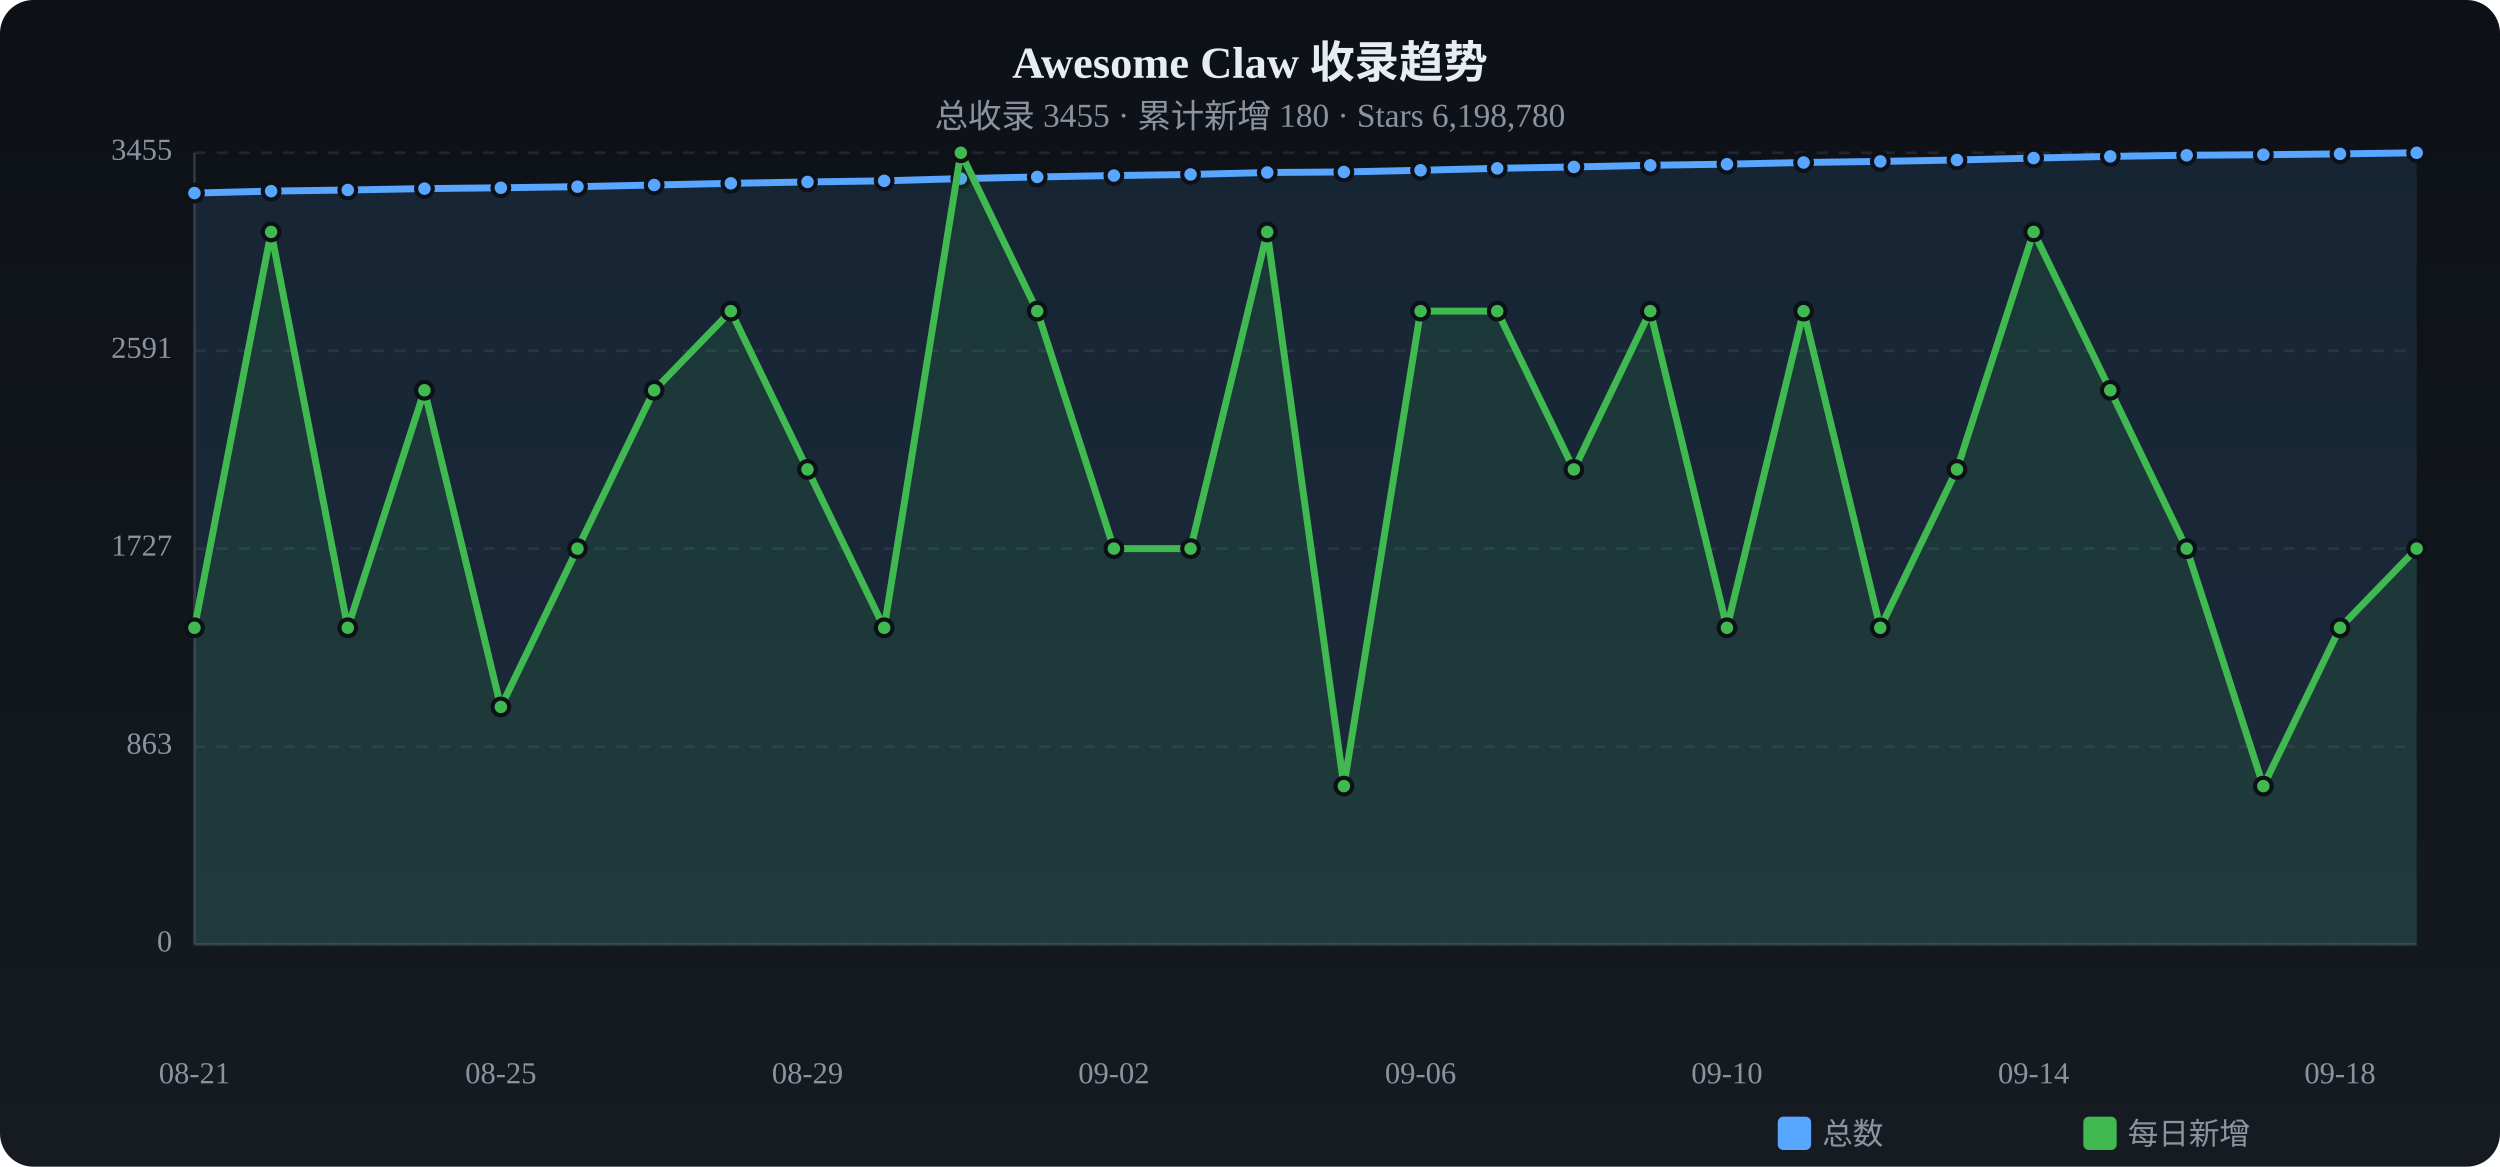
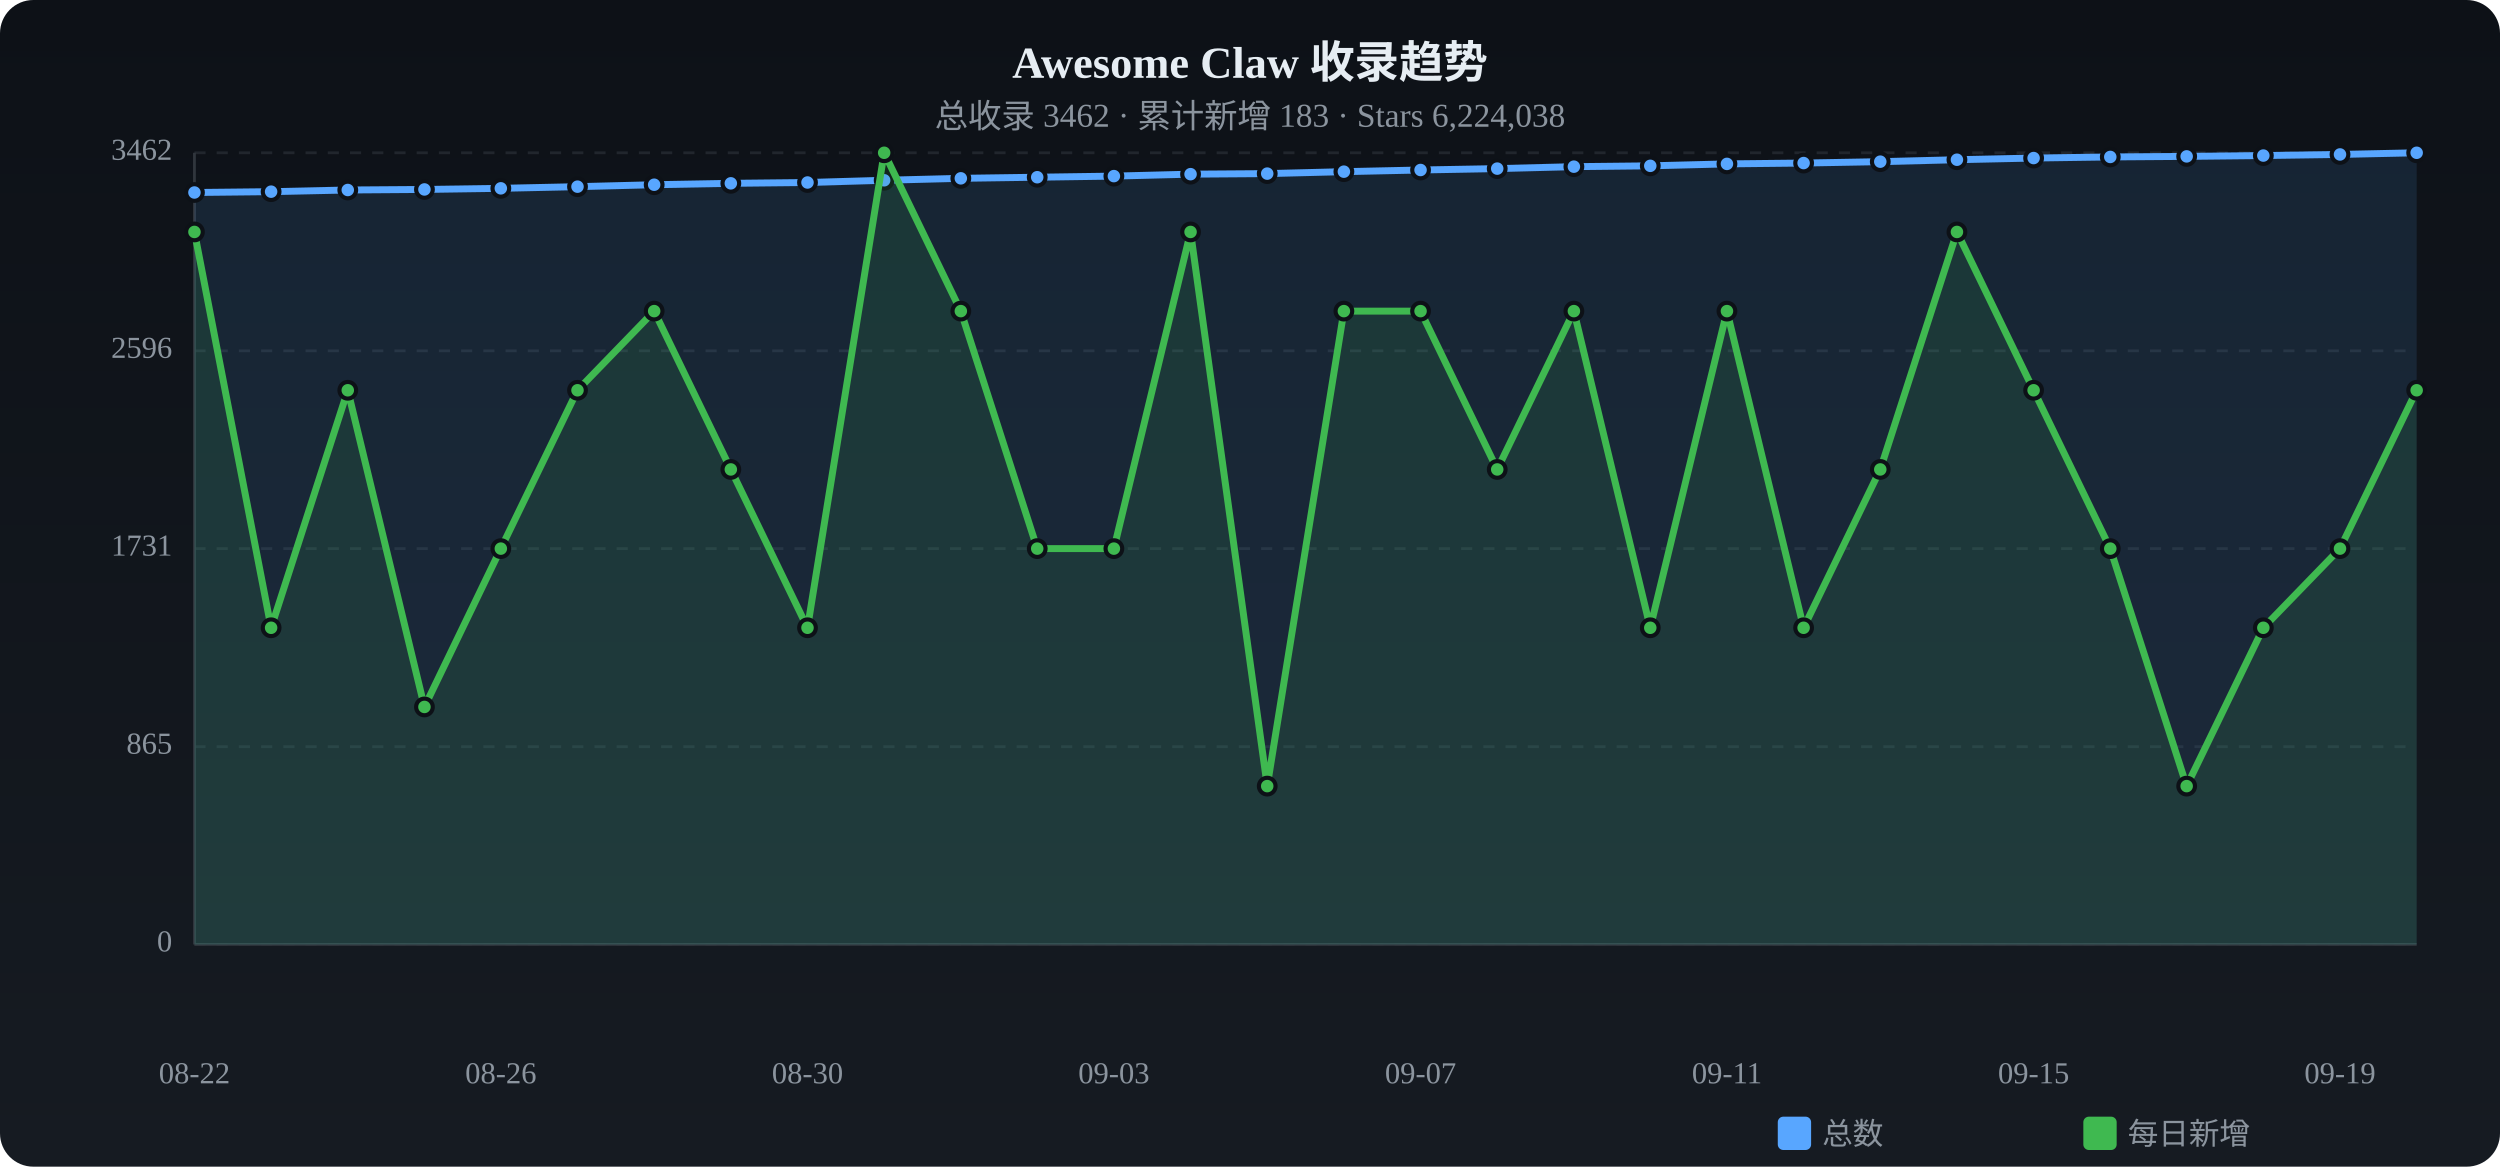
<svg xmlns="http://www.w3.org/2000/svg" viewBox="0 0 900 420" width="900" height="420">
  <defs>
    <linearGradient id="tbg" x1="0%" y1="0%" x2="0%" y2="100%">
      <stop offset="0%" stop-color="#0d1117" />
      <stop offset="100%" stop-color="#161b22" />
    </linearGradient>
  </defs>
  <rect width="900" height="420" rx="12" fill="url(#tbg)" />
  <text x="450.0" y="28" text-anchor="middle" fill="#e6edf3" font-size="16" font-weight="bold">Awesome Claw 收录趋势</text>
-   <text x="450.0" y="46" text-anchor="middle" fill="#8b949e" font-size="12">总收录 3455 · 累计新增 180 · Stars 6,198,780</text>
+   <text x="450.0" y="46" text-anchor="middle" fill="#8b949e" font-size="12">总收录 3462 · 累计新增 183 · Stars 6,224,038</text>
  <text x="62" y="340.0" text-anchor="end" fill="#8b949e" font-size="11" dominant-baseline="middle">0</text>
  <line x1="70" y1="340.0" x2="870" y2="340.0" stroke="#21262d" stroke-dasharray="4 4" />
-   <text x="62" y="268.8" text-anchor="end" fill="#8b949e" font-size="11" dominant-baseline="middle">863</text>
+   <text x="62" y="268.8" text-anchor="end" fill="#8b949e" font-size="11" dominant-baseline="middle">865</text>
  <line x1="70" y1="268.8" x2="870" y2="268.8" stroke="#21262d" stroke-dasharray="4 4" />
-   <text x="62" y="197.5" text-anchor="end" fill="#8b949e" font-size="11" dominant-baseline="middle">1727</text>
+   <text x="62" y="197.5" text-anchor="end" fill="#8b949e" font-size="11" dominant-baseline="middle">1731</text>
  <line x1="70" y1="197.5" x2="870" y2="197.5" stroke="#21262d" stroke-dasharray="4 4" />
-   <text x="62" y="126.3" text-anchor="end" fill="#8b949e" font-size="11" dominant-baseline="middle">2591</text>
+   <text x="62" y="126.3" text-anchor="end" fill="#8b949e" font-size="11" dominant-baseline="middle">2596</text>
  <line x1="70" y1="126.3" x2="870" y2="126.3" stroke="#21262d" stroke-dasharray="4 4" />
-   <text x="62" y="55.0" text-anchor="end" fill="#8b949e" font-size="11" dominant-baseline="middle">3455</text>
+   <text x="62" y="55.0" text-anchor="end" fill="#8b949e" font-size="11" dominant-baseline="middle">3462</text>
  <line x1="70" y1="55.0" x2="870" y2="55.0" stroke="#21262d" stroke-dasharray="4 4" />
  <line x1="70" y1="55" x2="70" y2="340" stroke="#30363d" />
  <line x1="70" y1="340" x2="870" y2="340" stroke="#30363d" />
-   <path d="M70.0,69.5 L97.6,68.8 L125.2,68.4 L152.8,67.9 L180.3,67.6 L207.9,67.2 L235.5,66.6 L263.1,66.0 L290.7,65.5 L318.3,65.1 L345.9,64.3 L373.4,63.7 L401.0,63.2 L428.6,62.8 L456.2,62.1 L483.8,61.9 L511.4,61.3 L539.0,60.6 L566.6,60.1 L594.1,59.5 L621.7,59.1 L649.3,58.5 L676.9,58.1 L704.5,57.6 L732.1,56.9 L759.7,56.3 L787.2,55.9 L814.8,55.7 L842.4,55.4 L870.0,55.0 L870.0,340 L70.0,340 Z" fill="#58a6ff" opacity="0.12" />
-   <polyline points="70.0,69.5 97.6,68.8 125.2,68.4 152.8,67.9 180.3,67.6 207.9,67.2 235.5,66.6 263.1,66.0 290.7,65.5 318.3,65.1 345.9,64.3 373.4,63.7 401.0,63.2 428.6,62.8 456.2,62.1 483.8,61.9 511.4,61.3 539.0,60.6 566.6,60.1 594.1,59.5 621.7,59.1 649.3,58.5 676.9,58.1 704.5,57.6 732.1,56.9 759.7,56.3 787.2,55.9 814.8,55.7 842.4,55.4 870.0,55.0" fill="none" stroke="#58a6ff" stroke-width="2.5" stroke-linecap="round" stroke-linejoin="round" />
-   <circle cx="70.0" cy="69.5" r="3" fill="#58a6ff" stroke="#0d1117" stroke-width="1.5" />
-   <circle cx="97.6" cy="68.8" r="3" fill="#58a6ff" stroke="#0d1117" stroke-width="1.5" />
+   <path d="M70.0,69.3 L97.6,69.0 L125.2,68.4 L152.8,68.2 L180.3,67.8 L207.9,67.2 L235.5,66.5 L263.1,66.0 L290.7,65.7 L318.3,64.9 L345.9,64.2 L373.4,63.8 L401.0,63.4 L428.6,62.7 L456.2,62.5 L483.8,61.8 L511.4,61.2 L539.0,60.7 L566.6,60.0 L594.1,59.7 L621.7,59.0 L649.3,58.7 L676.9,58.2 L704.5,57.5 L732.1,56.9 L759.7,56.5 L787.2,56.3 L814.8,56.0 L842.4,55.6 L870.0,55.0 L870.0,340 L70.0,340 Z" fill="#58a6ff" opacity="0.12" />
+   <polyline points="70.0,69.3 97.6,69.0 125.2,68.4 152.8,68.2 180.3,67.8 207.9,67.2 235.5,66.5 263.1,66.0 290.7,65.7 318.3,64.9 345.9,64.2 373.4,63.8 401.0,63.4 428.6,62.7 456.2,62.5 483.8,61.8 511.4,61.2 539.0,60.7 566.6,60.0 594.1,59.7 621.7,59.0 649.3,58.7 676.9,58.2 704.5,57.5 732.1,56.9 759.7,56.5 787.2,56.3 814.8,56.0 842.4,55.6 870.0,55.0" fill="none" stroke="#58a6ff" stroke-width="2.5" stroke-linecap="round" stroke-linejoin="round" />
+   <circle cx="70.0" cy="69.3" r="3" fill="#58a6ff" stroke="#0d1117" stroke-width="1.5" />
+   <circle cx="97.6" cy="69.0" r="3" fill="#58a6ff" stroke="#0d1117" stroke-width="1.5" />
  <circle cx="125.2" cy="68.4" r="3" fill="#58a6ff" stroke="#0d1117" stroke-width="1.5" />
-   <circle cx="152.8" cy="67.9" r="3" fill="#58a6ff" stroke="#0d1117" stroke-width="1.5" />
-   <circle cx="180.3" cy="67.6" r="3" fill="#58a6ff" stroke="#0d1117" stroke-width="1.5" />
+   <circle cx="152.8" cy="68.2" r="3" fill="#58a6ff" stroke="#0d1117" stroke-width="1.5" />
+   <circle cx="180.3" cy="67.8" r="3" fill="#58a6ff" stroke="#0d1117" stroke-width="1.5" />
  <circle cx="207.9" cy="67.2" r="3" fill="#58a6ff" stroke="#0d1117" stroke-width="1.5" />
-   <circle cx="235.5" cy="66.6" r="3" fill="#58a6ff" stroke="#0d1117" stroke-width="1.5" />
+   <circle cx="235.5" cy="66.5" r="3" fill="#58a6ff" stroke="#0d1117" stroke-width="1.5" />
  <circle cx="263.1" cy="66.0" r="3" fill="#58a6ff" stroke="#0d1117" stroke-width="1.5" />
-   <circle cx="290.7" cy="65.5" r="3" fill="#58a6ff" stroke="#0d1117" stroke-width="1.5" />
-   <circle cx="318.3" cy="65.1" r="3" fill="#58a6ff" stroke="#0d1117" stroke-width="1.5" />
-   <circle cx="345.9" cy="64.3" r="3" fill="#58a6ff" stroke="#0d1117" stroke-width="1.5" />
-   <circle cx="373.4" cy="63.7" r="3" fill="#58a6ff" stroke="#0d1117" stroke-width="1.5" />
-   <circle cx="401.0" cy="63.2" r="3" fill="#58a6ff" stroke="#0d1117" stroke-width="1.5" />
-   <circle cx="428.6" cy="62.8" r="3" fill="#58a6ff" stroke="#0d1117" stroke-width="1.5" />
-   <circle cx="456.2" cy="62.1" r="3" fill="#58a6ff" stroke="#0d1117" stroke-width="1.5" />
-   <circle cx="483.8" cy="61.9" r="3" fill="#58a6ff" stroke="#0d1117" stroke-width="1.5" />
-   <circle cx="511.4" cy="61.3" r="3" fill="#58a6ff" stroke="#0d1117" stroke-width="1.5" />
-   <circle cx="539.0" cy="60.6" r="3" fill="#58a6ff" stroke="#0d1117" stroke-width="1.5" />
-   <circle cx="566.6" cy="60.1" r="3" fill="#58a6ff" stroke="#0d1117" stroke-width="1.5" />
-   <circle cx="594.1" cy="59.5" r="3" fill="#58a6ff" stroke="#0d1117" stroke-width="1.5" />
-   <circle cx="621.7" cy="59.1" r="3" fill="#58a6ff" stroke="#0d1117" stroke-width="1.5" />
-   <circle cx="649.3" cy="58.5" r="3" fill="#58a6ff" stroke="#0d1117" stroke-width="1.5" />
-   <circle cx="676.9" cy="58.1" r="3" fill="#58a6ff" stroke="#0d1117" stroke-width="1.5" />
-   <circle cx="704.5" cy="57.6" r="3" fill="#58a6ff" stroke="#0d1117" stroke-width="1.5" />
+   <circle cx="290.7" cy="65.7" r="3" fill="#58a6ff" stroke="#0d1117" stroke-width="1.5" />
+   <circle cx="318.3" cy="64.9" r="3" fill="#58a6ff" stroke="#0d1117" stroke-width="1.5" />
+   <circle cx="345.9" cy="64.2" r="3" fill="#58a6ff" stroke="#0d1117" stroke-width="1.5" />
+   <circle cx="373.4" cy="63.8" r="3" fill="#58a6ff" stroke="#0d1117" stroke-width="1.5" />
+   <circle cx="401.0" cy="63.4" r="3" fill="#58a6ff" stroke="#0d1117" stroke-width="1.5" />
+   <circle cx="428.6" cy="62.7" r="3" fill="#58a6ff" stroke="#0d1117" stroke-width="1.5" />
+   <circle cx="456.2" cy="62.5" r="3" fill="#58a6ff" stroke="#0d1117" stroke-width="1.5" />
+   <circle cx="483.8" cy="61.8" r="3" fill="#58a6ff" stroke="#0d1117" stroke-width="1.5" />
+   <circle cx="511.4" cy="61.2" r="3" fill="#58a6ff" stroke="#0d1117" stroke-width="1.5" />
+   <circle cx="539.0" cy="60.7" r="3" fill="#58a6ff" stroke="#0d1117" stroke-width="1.5" />
+   <circle cx="566.6" cy="60.0" r="3" fill="#58a6ff" stroke="#0d1117" stroke-width="1.5" />
+   <circle cx="594.1" cy="59.7" r="3" fill="#58a6ff" stroke="#0d1117" stroke-width="1.5" />
+   <circle cx="621.7" cy="59.0" r="3" fill="#58a6ff" stroke="#0d1117" stroke-width="1.5" />
+   <circle cx="649.3" cy="58.7" r="3" fill="#58a6ff" stroke="#0d1117" stroke-width="1.5" />
+   <circle cx="676.9" cy="58.2" r="3" fill="#58a6ff" stroke="#0d1117" stroke-width="1.5" />
+   <circle cx="704.5" cy="57.5" r="3" fill="#58a6ff" stroke="#0d1117" stroke-width="1.5" />
  <circle cx="732.1" cy="56.9" r="3" fill="#58a6ff" stroke="#0d1117" stroke-width="1.5" />
-   <circle cx="759.7" cy="56.3" r="3" fill="#58a6ff" stroke="#0d1117" stroke-width="1.5" />
-   <circle cx="787.2" cy="55.9" r="3" fill="#58a6ff" stroke="#0d1117" stroke-width="1.5" />
-   <circle cx="814.8" cy="55.7" r="3" fill="#58a6ff" stroke="#0d1117" stroke-width="1.5" />
-   <circle cx="842.4" cy="55.4" r="3" fill="#58a6ff" stroke="#0d1117" stroke-width="1.5" />
+   <circle cx="759.7" cy="56.5" r="3" fill="#58a6ff" stroke="#0d1117" stroke-width="1.5" />
+   <circle cx="787.2" cy="56.3" r="3" fill="#58a6ff" stroke="#0d1117" stroke-width="1.5" />
+   <circle cx="814.8" cy="56.0" r="3" fill="#58a6ff" stroke="#0d1117" stroke-width="1.5" />
+   <circle cx="842.4" cy="55.6" r="3" fill="#58a6ff" stroke="#0d1117" stroke-width="1.5" />
  <circle cx="870.0" cy="55.0" r="3" fill="#58a6ff" stroke="#0d1117" stroke-width="1.5" />
-   <path d="M70.0,226.0 L97.6,83.5 L125.2,226.0 L152.8,140.5 L180.3,254.5 L207.9,197.5 L235.5,140.5 L263.1,112.0 L290.7,169.0 L318.3,226.0 L345.9,55.0 L373.4,112.0 L401.0,197.5 L428.6,197.5 L456.2,83.5 L483.8,283.0 L511.4,112.0 L539.0,112.0 L566.6,169.0 L594.1,112.0 L621.7,226.0 L649.3,112.0 L676.9,226.0 L704.5,169.0 L732.1,83.5 L759.7,140.5 L787.2,197.5 L814.8,283.0 L842.4,226.0 L870.0,197.5 L870.0,340 L70.0,340 Z" fill="#3fb950" opacity="0.12" />
-   <polyline points="70.0,226.0 97.6,83.5 125.2,226.0 152.8,140.5 180.3,254.5 207.9,197.5 235.5,140.5 263.1,112.0 290.7,169.0 318.3,226.0 345.9,55.0 373.4,112.0 401.0,197.5 428.6,197.5 456.2,83.5 483.8,283.0 511.4,112.0 539.0,112.0 566.6,169.0 594.1,112.0 621.7,226.0 649.3,112.0 676.9,226.0 704.5,169.0 732.1,83.5 759.7,140.5 787.2,197.5 814.8,283.0 842.4,226.0 870.0,197.5" fill="none" stroke="#3fb950" stroke-width="2.5" stroke-linecap="round" stroke-linejoin="round" />
-   <circle cx="70.0" cy="226.0" r="3" fill="#3fb950" stroke="#0d1117" stroke-width="1.5" />
-   <circle cx="97.6" cy="83.5" r="3" fill="#3fb950" stroke="#0d1117" stroke-width="1.5" />
-   <circle cx="125.2" cy="226.0" r="3" fill="#3fb950" stroke="#0d1117" stroke-width="1.5" />
-   <circle cx="152.8" cy="140.5" r="3" fill="#3fb950" stroke="#0d1117" stroke-width="1.5" />
-   <circle cx="180.3" cy="254.5" r="3" fill="#3fb950" stroke="#0d1117" stroke-width="1.5" />
-   <circle cx="207.9" cy="197.5" r="3" fill="#3fb950" stroke="#0d1117" stroke-width="1.5" />
-   <circle cx="235.5" cy="140.5" r="3" fill="#3fb950" stroke="#0d1117" stroke-width="1.5" />
-   <circle cx="263.1" cy="112.0" r="3" fill="#3fb950" stroke="#0d1117" stroke-width="1.5" />
-   <circle cx="290.7" cy="169.0" r="3" fill="#3fb950" stroke="#0d1117" stroke-width="1.5" />
-   <circle cx="318.3" cy="226.0" r="3" fill="#3fb950" stroke="#0d1117" stroke-width="1.5" />
-   <circle cx="345.9" cy="55.0" r="3" fill="#3fb950" stroke="#0d1117" stroke-width="1.5" />
-   <circle cx="373.4" cy="112.0" r="3" fill="#3fb950" stroke="#0d1117" stroke-width="1.5" />
+   <path d="M70.0,83.5 L97.6,226.0 L125.2,140.5 L152.8,254.5 L180.3,197.5 L207.9,140.5 L235.5,112.0 L263.1,169.0 L290.7,226.0 L318.3,55.0 L345.9,112.0 L373.4,197.5 L401.0,197.5 L428.6,83.5 L456.2,283.0 L483.8,112.0 L511.4,112.0 L539.0,169.0 L566.6,112.0 L594.1,226.0 L621.7,112.0 L649.3,226.0 L676.9,169.0 L704.5,83.5 L732.1,140.5 L759.7,197.5 L787.2,283.0 L814.8,226.0 L842.4,197.5 L870.0,140.5 L870.0,340 L70.0,340 Z" fill="#3fb950" opacity="0.12" />
+   <polyline points="70.0,83.5 97.6,226.0 125.2,140.5 152.8,254.5 180.3,197.5 207.9,140.5 235.5,112.0 263.1,169.0 290.7,226.0 318.3,55.0 345.9,112.0 373.4,197.5 401.0,197.5 428.6,83.5 456.2,283.0 483.8,112.0 511.4,112.0 539.0,169.0 566.6,112.0 594.1,226.0 621.7,112.0 649.3,226.0 676.9,169.0 704.5,83.5 732.1,140.5 759.7,197.5 787.2,283.0 814.8,226.0 842.4,197.5 870.0,140.5" fill="none" stroke="#3fb950" stroke-width="2.5" stroke-linecap="round" stroke-linejoin="round" />
+   <circle cx="70.0" cy="83.5" r="3" fill="#3fb950" stroke="#0d1117" stroke-width="1.5" />
+   <circle cx="97.6" cy="226.0" r="3" fill="#3fb950" stroke="#0d1117" stroke-width="1.5" />
+   <circle cx="125.2" cy="140.5" r="3" fill="#3fb950" stroke="#0d1117" stroke-width="1.5" />
+   <circle cx="152.8" cy="254.5" r="3" fill="#3fb950" stroke="#0d1117" stroke-width="1.5" />
+   <circle cx="180.3" cy="197.5" r="3" fill="#3fb950" stroke="#0d1117" stroke-width="1.5" />
+   <circle cx="207.9" cy="140.5" r="3" fill="#3fb950" stroke="#0d1117" stroke-width="1.5" />
+   <circle cx="235.5" cy="112.0" r="3" fill="#3fb950" stroke="#0d1117" stroke-width="1.5" />
+   <circle cx="263.1" cy="169.0" r="3" fill="#3fb950" stroke="#0d1117" stroke-width="1.5" />
+   <circle cx="290.7" cy="226.0" r="3" fill="#3fb950" stroke="#0d1117" stroke-width="1.5" />
+   <circle cx="318.3" cy="55.0" r="3" fill="#3fb950" stroke="#0d1117" stroke-width="1.5" />
+   <circle cx="345.9" cy="112.0" r="3" fill="#3fb950" stroke="#0d1117" stroke-width="1.5" />
+   <circle cx="373.4" cy="197.5" r="3" fill="#3fb950" stroke="#0d1117" stroke-width="1.5" />
  <circle cx="401.0" cy="197.5" r="3" fill="#3fb950" stroke="#0d1117" stroke-width="1.5" />
-   <circle cx="428.6" cy="197.5" r="3" fill="#3fb950" stroke="#0d1117" stroke-width="1.5" />
-   <circle cx="456.2" cy="83.5" r="3" fill="#3fb950" stroke="#0d1117" stroke-width="1.5" />
-   <circle cx="483.8" cy="283.0" r="3" fill="#3fb950" stroke="#0d1117" stroke-width="1.5" />
+   <circle cx="428.6" cy="83.5" r="3" fill="#3fb950" stroke="#0d1117" stroke-width="1.5" />
+   <circle cx="456.2" cy="283.0" r="3" fill="#3fb950" stroke="#0d1117" stroke-width="1.5" />
+   <circle cx="483.8" cy="112.0" r="3" fill="#3fb950" stroke="#0d1117" stroke-width="1.5" />
  <circle cx="511.4" cy="112.0" r="3" fill="#3fb950" stroke="#0d1117" stroke-width="1.5" />
-   <circle cx="539.0" cy="112.0" r="3" fill="#3fb950" stroke="#0d1117" stroke-width="1.5" />
-   <circle cx="566.6" cy="169.0" r="3" fill="#3fb950" stroke="#0d1117" stroke-width="1.5" />
-   <circle cx="594.1" cy="112.0" r="3" fill="#3fb950" stroke="#0d1117" stroke-width="1.5" />
-   <circle cx="621.7" cy="226.0" r="3" fill="#3fb950" stroke="#0d1117" stroke-width="1.5" />
-   <circle cx="649.3" cy="112.0" r="3" fill="#3fb950" stroke="#0d1117" stroke-width="1.5" />
-   <circle cx="676.9" cy="226.0" r="3" fill="#3fb950" stroke="#0d1117" stroke-width="1.5" />
-   <circle cx="704.5" cy="169.0" r="3" fill="#3fb950" stroke="#0d1117" stroke-width="1.5" />
-   <circle cx="732.1" cy="83.5" r="3" fill="#3fb950" stroke="#0d1117" stroke-width="1.5" />
-   <circle cx="759.7" cy="140.5" r="3" fill="#3fb950" stroke="#0d1117" stroke-width="1.5" />
-   <circle cx="787.2" cy="197.5" r="3" fill="#3fb950" stroke="#0d1117" stroke-width="1.5" />
-   <circle cx="814.8" cy="283.0" r="3" fill="#3fb950" stroke="#0d1117" stroke-width="1.5" />
-   <circle cx="842.4" cy="226.0" r="3" fill="#3fb950" stroke="#0d1117" stroke-width="1.5" />
-   <circle cx="870.0" cy="197.5" r="3" fill="#3fb950" stroke="#0d1117" stroke-width="1.5" />
-   <text x="70.0" y="390" text-anchor="middle" fill="#8b949e" font-size="11">08-21</text>
-   <text x="180.3" y="390" text-anchor="middle" fill="#8b949e" font-size="11">08-25</text>
-   <text x="290.7" y="390" text-anchor="middle" fill="#8b949e" font-size="11">08-29</text>
-   <text x="401.0" y="390" text-anchor="middle" fill="#8b949e" font-size="11">09-02</text>
-   <text x="511.4" y="390" text-anchor="middle" fill="#8b949e" font-size="11">09-06</text>
-   <text x="621.7" y="390" text-anchor="middle" fill="#8b949e" font-size="11">09-10</text>
-   <text x="732.1" y="390" text-anchor="middle" fill="#8b949e" font-size="11">09-14</text>
-   <text x="842.4" y="390" text-anchor="middle" fill="#8b949e" font-size="11">09-18</text>
+   <circle cx="539.0" cy="169.0" r="3" fill="#3fb950" stroke="#0d1117" stroke-width="1.5" />
+   <circle cx="566.6" cy="112.0" r="3" fill="#3fb950" stroke="#0d1117" stroke-width="1.5" />
+   <circle cx="594.1" cy="226.0" r="3" fill="#3fb950" stroke="#0d1117" stroke-width="1.5" />
+   <circle cx="621.7" cy="112.0" r="3" fill="#3fb950" stroke="#0d1117" stroke-width="1.5" />
+   <circle cx="649.3" cy="226.0" r="3" fill="#3fb950" stroke="#0d1117" stroke-width="1.5" />
+   <circle cx="676.9" cy="169.0" r="3" fill="#3fb950" stroke="#0d1117" stroke-width="1.5" />
+   <circle cx="704.5" cy="83.5" r="3" fill="#3fb950" stroke="#0d1117" stroke-width="1.5" />
+   <circle cx="732.1" cy="140.5" r="3" fill="#3fb950" stroke="#0d1117" stroke-width="1.5" />
+   <circle cx="759.7" cy="197.5" r="3" fill="#3fb950" stroke="#0d1117" stroke-width="1.5" />
+   <circle cx="787.2" cy="283.0" r="3" fill="#3fb950" stroke="#0d1117" stroke-width="1.5" />
+   <circle cx="814.8" cy="226.0" r="3" fill="#3fb950" stroke="#0d1117" stroke-width="1.5" />
+   <circle cx="842.4" cy="197.5" r="3" fill="#3fb950" stroke="#0d1117" stroke-width="1.5" />
+   <circle cx="870.0" cy="140.5" r="3" fill="#3fb950" stroke="#0d1117" stroke-width="1.5" />
+   <text x="70.0" y="390" text-anchor="middle" fill="#8b949e" font-size="11">08-22</text>
+   <text x="180.3" y="390" text-anchor="middle" fill="#8b949e" font-size="11">08-26</text>
+   <text x="290.7" y="390" text-anchor="middle" fill="#8b949e" font-size="11">08-30</text>
+   <text x="401.0" y="390" text-anchor="middle" fill="#8b949e" font-size="11">09-03</text>
+   <text x="511.4" y="390" text-anchor="middle" fill="#8b949e" font-size="11">09-07</text>
+   <text x="621.7" y="390" text-anchor="middle" fill="#8b949e" font-size="11">09-11</text>
+   <text x="732.1" y="390" text-anchor="middle" fill="#8b949e" font-size="11">09-15</text>
+   <text x="842.4" y="390" text-anchor="middle" fill="#8b949e" font-size="11">09-19</text>
  <rect x="640" y="402" width="12" height="12" rx="2" fill="#58a6ff" />
  <text x="656" y="412" fill="#8b949e" font-size="11">总数</text>
  <rect x="750" y="402" width="12" height="12" rx="2" fill="#3fb950" />
  <text x="766" y="412" fill="#8b949e" font-size="11">每日新增</text>
</svg>
